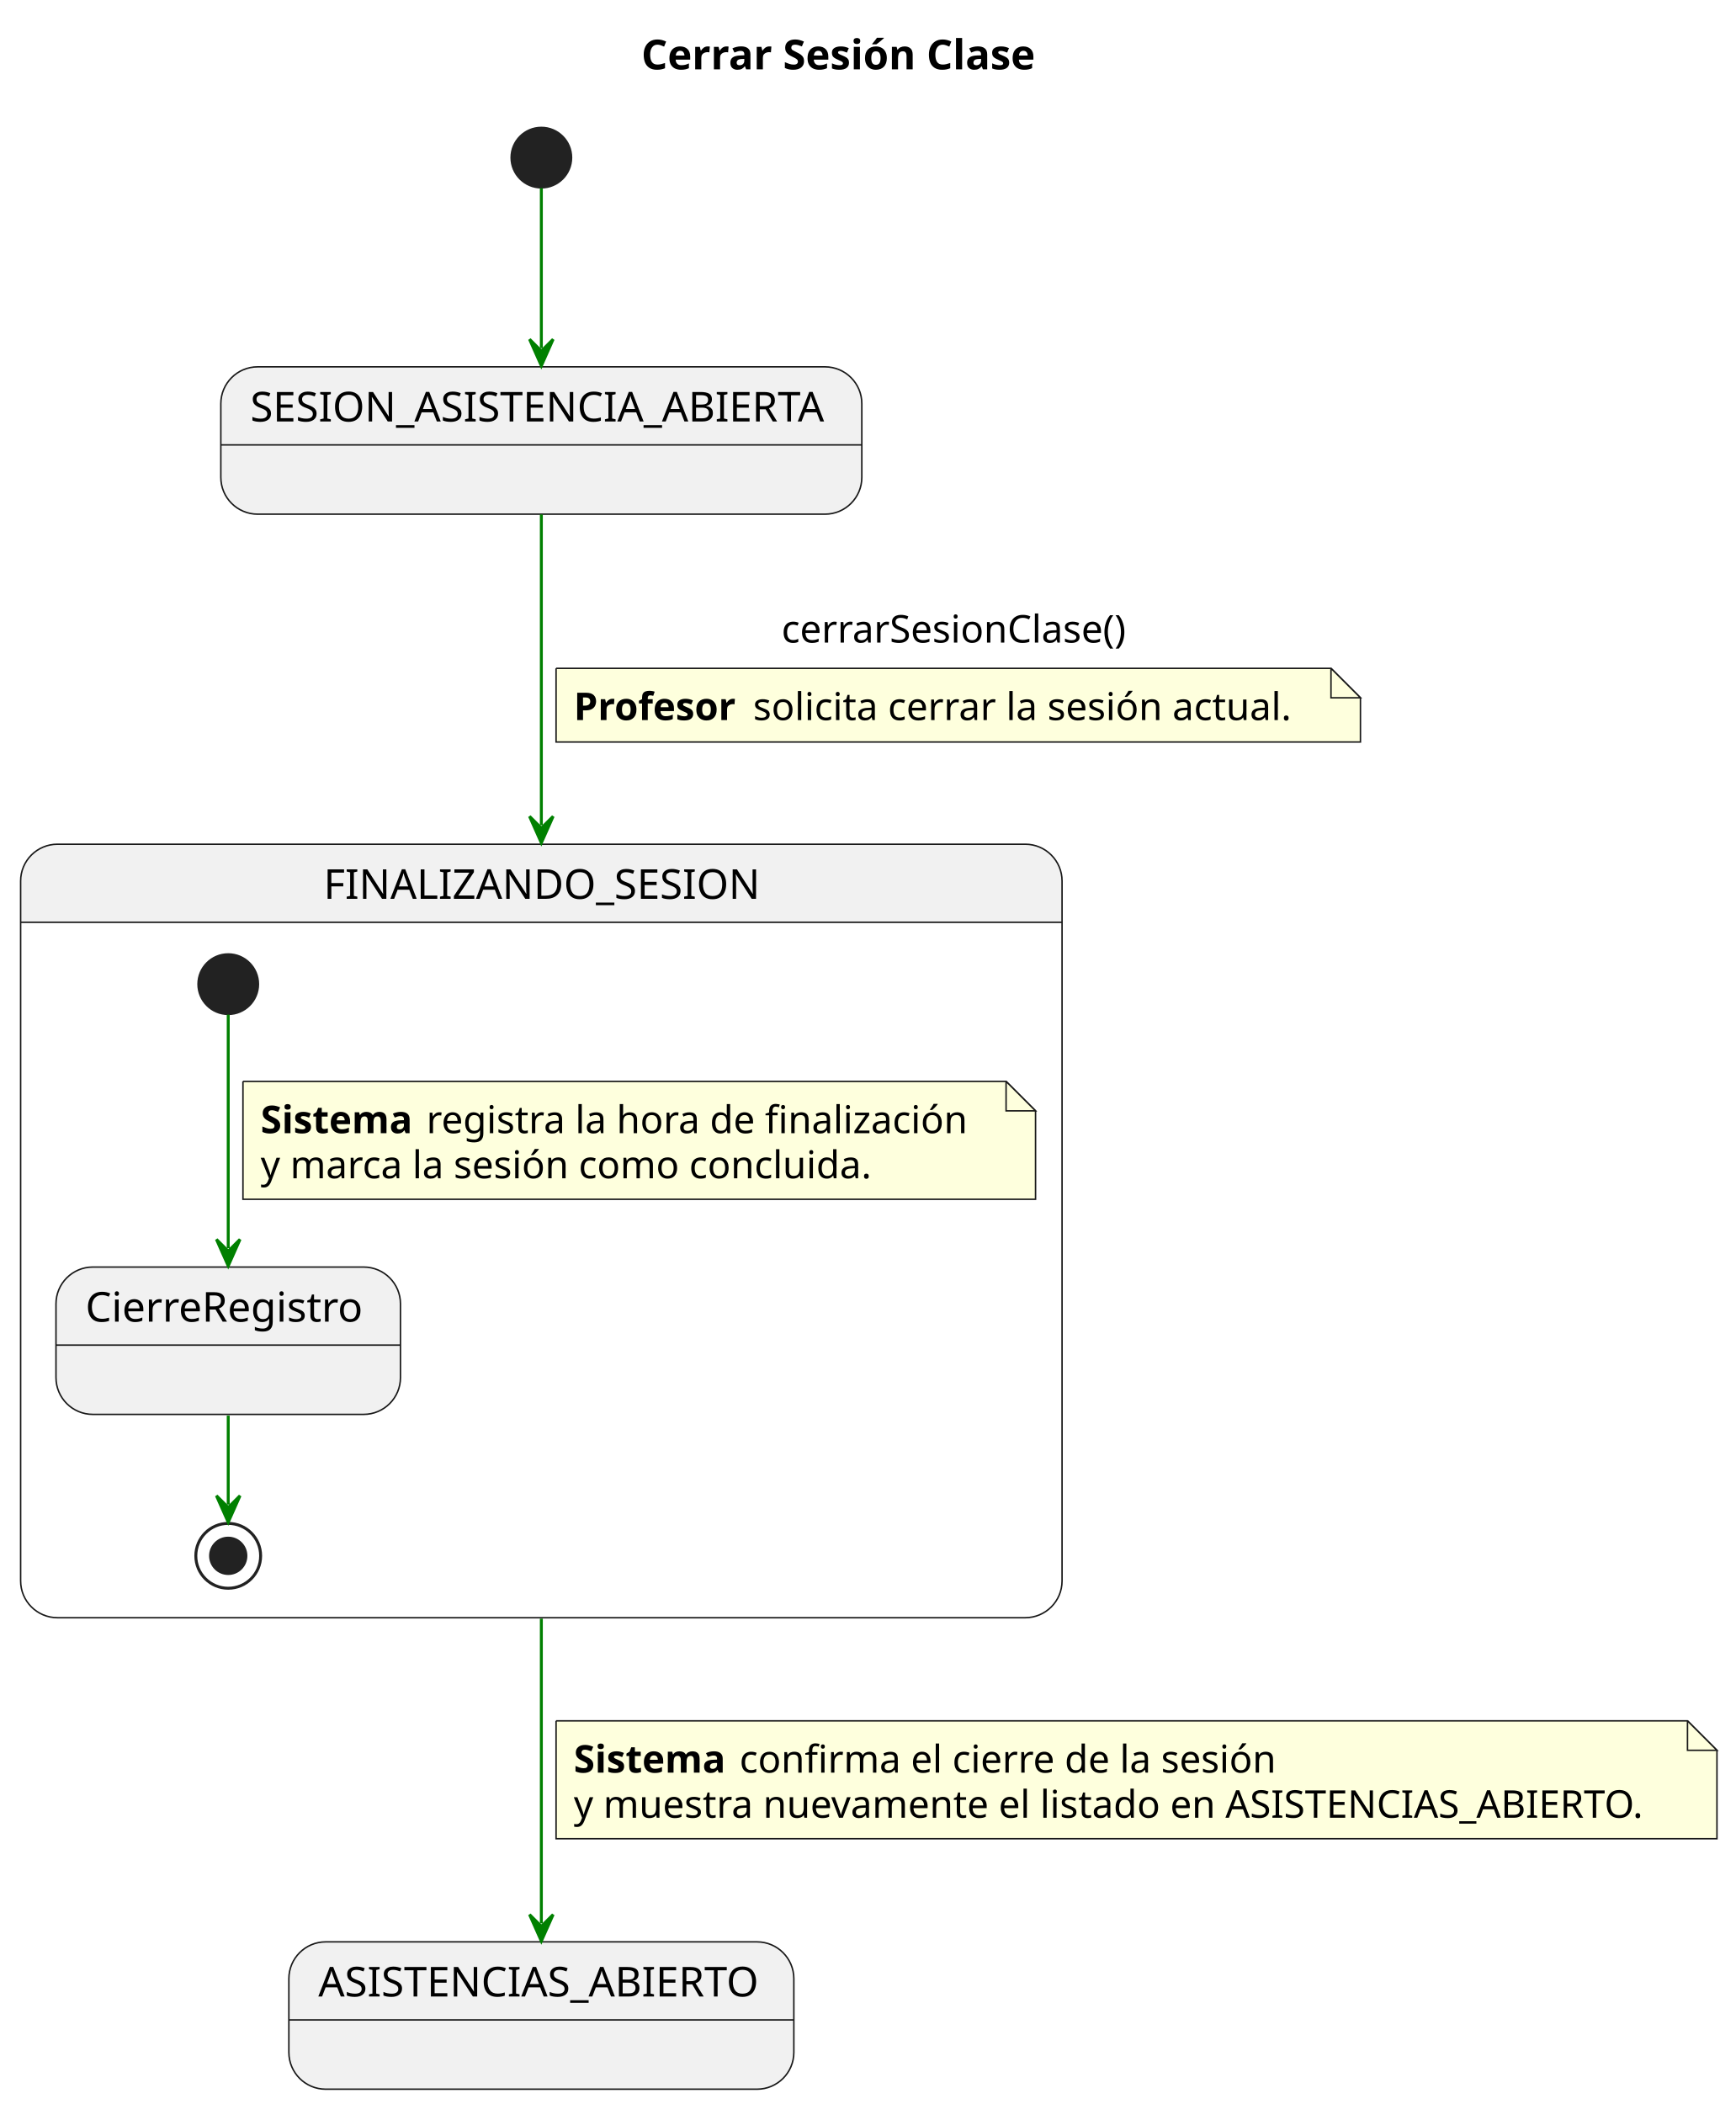
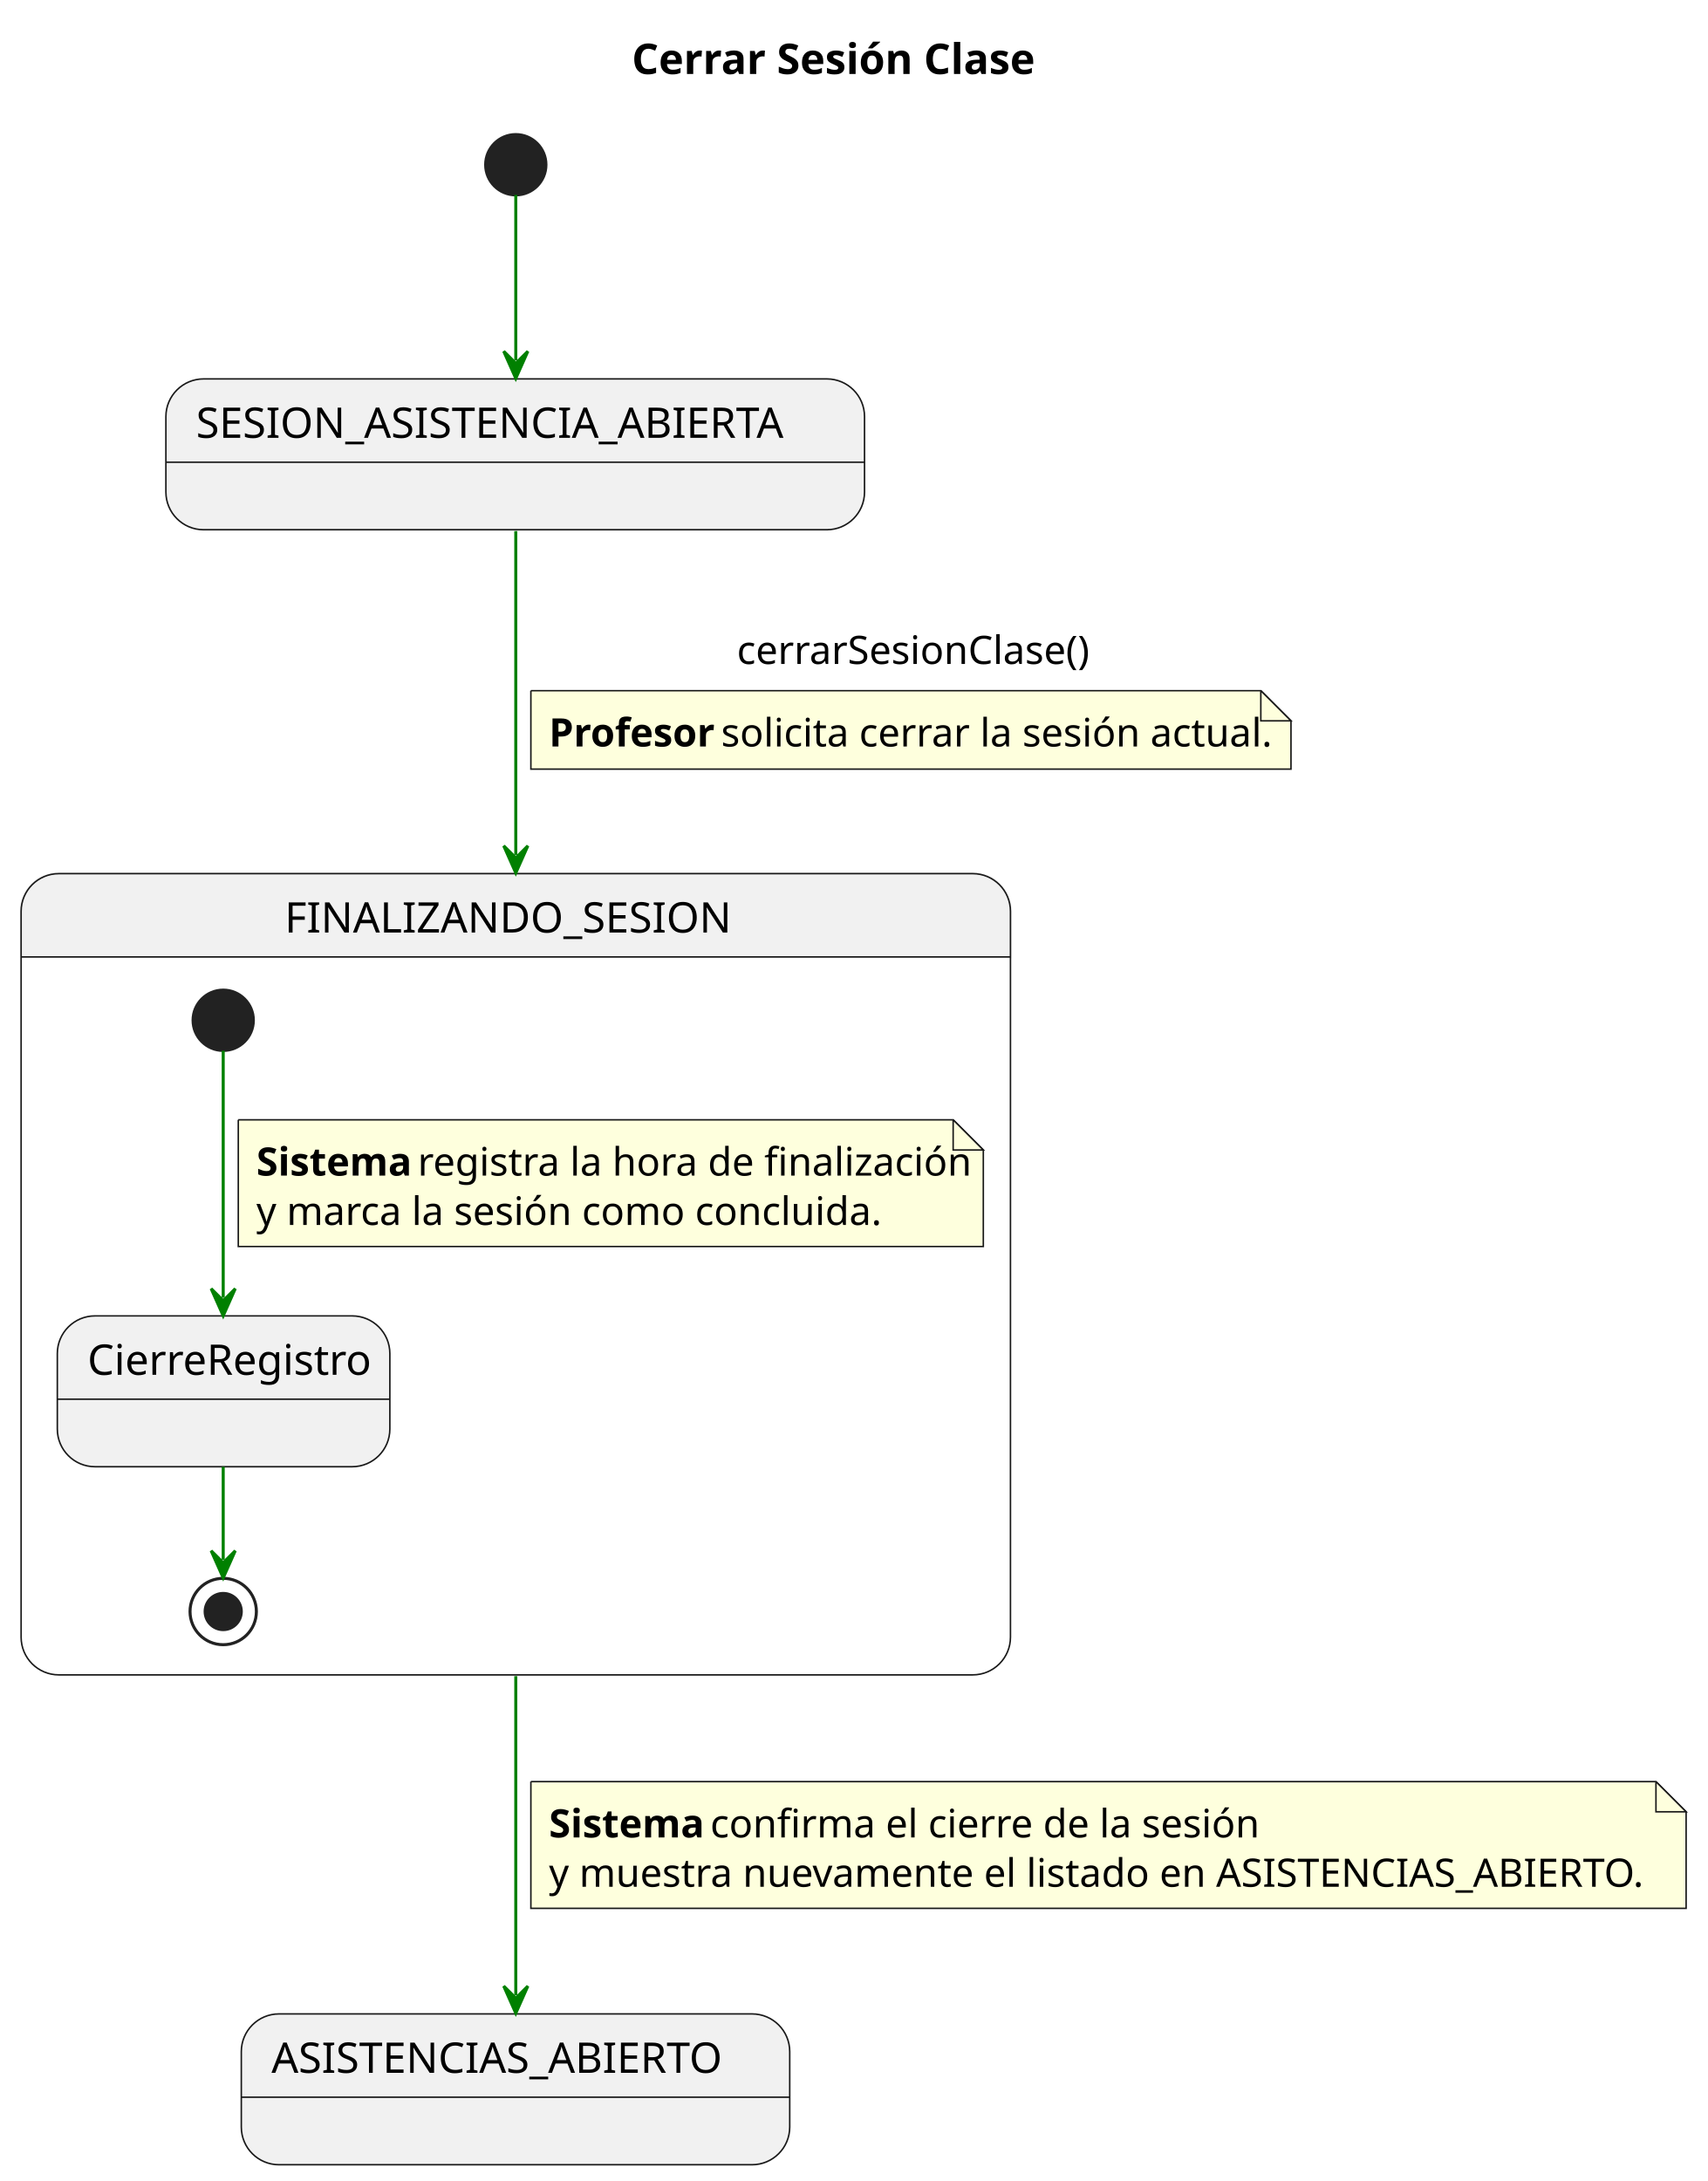
- <svg xmlns="http://www.w3.org/2000/svg" contentStyleType="text/css" data-diagram-type="STATE" height="714px" preserveAspectRatio="none" style="width:589px;height:714px;background:#FFFFFF;" version="1.1" viewBox="0 0 589 714" width="589px" zoomAndPan="magnify">
+ <svg xmlns="http://www.w3.org/2000/svg" contentStyleType="text/css" data-diagram-type="STATE" height="723px" preserveAspectRatio="none" style="width:566px;height:723px;background:#FFFFFF;" version="1.1" viewBox="0 0 566 723" width="566px" zoomAndPan="magnify">
  <defs />
  <g>
-     <g class="title" data-source-line="1">
-       <text fill="#000000" font-family="sans-serif" font-size="14" font-weight="bold" lengthAdjust="spacing" textLength="140.41" x="217.66" y="23.535">Cerrar Sesión Clase</text>
+     <text fill="#000000" font-family="sans-serif" font-size="14" font-weight="bold" lengthAdjust="spacing" textLength="133.068" x="209.466" y="24.533">Cerrar Sesión Clase</text>
+     <g id="SESION_ACTUAL_INICIAL">
+       <rect fill="#F1F1F1" height="50" rx="12.5" ry="12.5" style="stroke:#181818;stroke-width:0.5;" width="231.62" x="55" y="125.609" />
+       <line style="stroke:#181818;stroke-width:0.5;" x1="55" x2="286.62" y1="153.219" y2="153.219" />
+       <text fill="#000000" font-family="sans-serif" font-size="14" lengthAdjust="spacing" textLength="211.62" x="65" y="145.143">SESION_ASISTENCIA_ABIERTA</text>
    </g>
-     <g id="SESION_ACTUAL_INICIAL">
-       <rect fill="#F1F1F1" height="50" rx="12.5" ry="12.5" style="stroke:#181818;stroke-width:0.5;" width="217.552" x="74.95" y="124.488" />
-       <line style="stroke:#181818;stroke-width:0.5;" x1="74.95" x2="292.502" y1="150.977" y2="150.977" />
-       <text fill="#000000" font-family="sans-serif" font-size="14" lengthAdjust="spacing" textLength="197.552" x="84.95" y="143.023">SESION_ASISTENCIA_ABIERTA</text>
+     <path d="M19.5,289.609 L322.5,289.609 A12.5,12.5 0 0 1 335,302.109 L335,317.219 L7,317.219 L7,302.109 A12.5,12.5 0 0 1 19.5,289.609" fill="#F1F1F1" style="stroke:#F1F1F1;stroke-width:1;" />
+     <rect fill="none" height="265.609" rx="12.5" ry="12.5" style="stroke:#181818;stroke-width:0.5;" width="328" x="7" y="289.609" />
+     <line style="stroke:#181818;stroke-width:0.5;" x1="7" x2="335" y1="317.219" y2="317.219" />
+     <text fill="#000000" font-family="sans-serif" font-size="14" lengthAdjust="spacing" textLength="153.255" x="94.373" y="309.143">FINALIZANDO_SESION</text>
+     <g id="PROCESO_CIERRE_COMP.CierreRegistro">
+       <rect fill="#F1F1F1" height="50" rx="12.5" ry="12.5" style="stroke:#181818;stroke-width:0.5;" width="110.248" x="19" y="436.219" />
+       <line style="stroke:#181818;stroke-width:0.5;" x1="19" x2="129.248" y1="463.828" y2="463.828" />
+       <text fill="#000000" font-family="sans-serif" font-size="14" lengthAdjust="spacing" textLength="90.248" x="29" y="455.752">CierreRegistro</text>
    </g>
-     <path d="M19.5,286.488 L347.96,286.488 A12.5,12.5 0 0 1 360.46,298.988 L360.46,312.977 L7,312.977 L7,298.988 A12.5,12.5 0 0 1 19.5,286.488" fill="#F1F1F1" />
-     <rect fill="none" height="262.488" rx="12.5" ry="12.5" style="stroke:#181818;stroke-width:0.5;" width="353.46" x="7" y="286.488" />
-     <line style="stroke:#181818;stroke-width:0.5;" x1="7" x2="360.46" y1="312.977" y2="312.977" />
-     <text fill="#000000" font-family="sans-serif" font-size="14" lengthAdjust="spacing" textLength="147.786" x="109.837" y="305.023">FINALIZANDO_SESION</text>
-     <g id="PROCESO_CIERRE_COMP.CierreRegistro">
-       <rect fill="#F1F1F1" height="50" rx="12.5" ry="12.5" style="stroke:#181818;stroke-width:0.5;" width="116.92" x="19" y="429.977" />
-       <line style="stroke:#181818;stroke-width:0.5;" x1="19" x2="135.92" y1="456.465" y2="456.465" />
-       <text fill="#000000" font-family="sans-serif" font-size="14" lengthAdjust="spacing" textLength="96.92" x="29" y="448.512">CierreRegistro</text>
+     <ellipse cx="74" cy="338.219" fill="#222222" rx="10" ry="10" style="stroke:#222222;stroke-width:1;" />
+     <ellipse cx="74" cy="534.219" fill="none" rx="11" ry="11" style="stroke:#222222;stroke-width:1;" />
+     <ellipse cx="74" cy="534.219" fill="#222222" rx="6" ry="6" style="stroke:#222222;stroke-width:1;" />
+     <g class="link" data-entity-1="*start*PROCESO_CIERRE_COMP" data-entity-2="CierreRegistro" data-source-line="19" data-uid="lnk6" id="link_*start*PROCESO_CIERRE_COMP_CierreRegistro">
+       <path d="M74,348.309 C74,366.779 74,403.199 74,430.189" fill="none" id="*start*PROCESO_CIERRE_COMP-to-CierreRegistro" style="stroke:#008000;stroke-width:1;" />
+       <polygon fill="#008000" points="74,436.189,78,427.189,74,431.189,70,427.189,74,436.189" style="stroke:#008000;stroke-width:1;" />
+       <path d="M79,371.219 L79,413.219 L326,413.219 L326,381.219 L316,371.219 L79,371.219" fill="#FEFFDD" style="stroke:#181818;stroke-width:0.5;" />
+       <path d="M316,371.219 L316,381.219 L326,381.219 L316,371.219" fill="#FEFFDD" style="stroke:#181818;stroke-width:0.5;" />
+       <text fill="#000000" font-family="sans-serif" font-size="13" font-weight="bold" lengthAdjust="spacing" textLength="49.861" x="85" y="389.714">Sistema</text>
+       <text fill="#000000" font-family="sans-serif" font-size="13" lengthAdjust="spacing" textLength="172.707" x="138.473" y="389.714">registra la hora de finalización</text>
+       <text fill="#000000" font-family="sans-serif" font-size="13" lengthAdjust="spacing" textLength="198.701" x="85" y="406.065">y marca la sesión como concluida.</text>
    </g>
-     <ellipse cx="77.46" cy="333.977" fill="#222222" rx="10" ry="10" style="stroke:#222222;stroke-width:1;" />
-     <ellipse cx="77.46" cy="527.977" fill="none" rx="11" ry="11" style="stroke:#222222;stroke-width:1;" />
-     <ellipse cx="77.46" cy="527.977" fill="#222222" rx="6" ry="6" style="stroke:#222222;stroke-width:1;" />
-     <g class="link" data-entity-1=".start.PROCESO_CIERRE_COMP" data-entity-2="CierreRegistro" data-source-line="19" data-uid="lnk6" id="link_.start.PROCESO_CIERRE_COMP_CierreRegistro">
-       <path d="M77.46,344.317 C77.46,362.507 77.46,397.217 77.46,423.587" fill="none" id="*start*PROCESO_CIERRE_COMP-to-CierreRegistro" style="stroke:#008000;stroke-width:1;" />
-       <polygon fill="#008000" points="77.46,429.587,81.46,420.587,77.46,424.587,73.46,420.587,77.46,429.587" style="stroke:#008000;stroke-width:1;" />
-       <path d="M82.46,366.977 L82.46,406.977 L351.46,406.977 L351.46,376.977 L341.46,366.977 L82.46,366.977" fill="#FEFFDD" style="stroke:#181818;stroke-width:0.5;" />
-       <path d="M341.46,366.977 L341.46,376.977 L351.46,376.977 L341.46,366.977" fill="#FEFFDD" style="stroke:#181818;stroke-width:0.5;" />
-       <text fill="#000000" font-family="sans-serif" font-size="13" font-weight="bold" lengthAdjust="spacing" textLength="52.14" x="88.46" y="384.545">Sistema</text>
-       <text fill="#000000" font-family="sans-serif" font-size="13" lengthAdjust="spacing" textLength="192.182" x="144.713" y="384.545">registra la hora de finalización</text>
-       <text fill="#000000" font-family="sans-serif" font-size="13" lengthAdjust="spacing" textLength="216.271" x="88.46" y="399.856">y marca la sesión como concluida.</text>
-     </g>
-     <g class="link" data-entity-1="CierreRegistro" data-entity-2=".end.PROCESO_CIERRE_COMP" data-source-line="25" data-uid="lnk8" id="link_CierreRegistro_.end.PROCESO_CIERRE_COMP">
-       <path d="M77.46,480.407 C77.46,492.767 77.46,501.107 77.46,510.577" fill="none" id="CierreRegistro-to-*end*PROCESO_CIERRE_COMP" style="stroke:#008000;stroke-width:1;" />
-       <polygon fill="#008000" points="77.46,516.577,81.46,507.577,77.46,511.577,73.46,507.577,77.46,516.577" style="stroke:#008000;stroke-width:1;" />
+     <g class="link" data-entity-1="CierreRegistro" data-entity-2="*end*PROCESO_CIERRE_COMP" data-source-line="25" data-uid="lnk8" id="link_CierreRegistro_*end*PROCESO_CIERRE_COMP">
+       <path d="M74,486.259 C74,498.809 74,507.499 74,517.069" fill="none" id="CierreRegistro-to-*end*PROCESO_CIERRE_COMP" style="stroke:#008000;stroke-width:1;" />
+       <polygon fill="#008000" points="74,523.069,78,514.069,74,518.069,70,514.069,74,523.069" style="stroke:#008000;stroke-width:1;" />
    </g>
    <g id="ASISTENCIAS_FINAL">
-       <rect fill="#F1F1F1" height="50" rx="12.5" ry="12.5" style="stroke:#181818;stroke-width:0.5;" width="171.389" x="98.04" y="658.978" />
-       <line style="stroke:#181818;stroke-width:0.5;" x1="98.04" x2="269.429" y1="685.467" y2="685.467" />
-       <text fill="#000000" font-family="sans-serif" font-size="14" lengthAdjust="spacing" textLength="151.389" x="108.04" y="677.513">ASISTENCIAS_ABIERTO</text>
+       <rect fill="#F1F1F1" height="50" rx="12.5" ry="12.5" style="stroke:#181818;stroke-width:0.5;" width="181.82" x="80" y="667.609" />
+       <line style="stroke:#181818;stroke-width:0.5;" x1="80" x2="261.82" y1="695.219" y2="695.219" />
+       <text fill="#000000" font-family="sans-serif" font-size="14" lengthAdjust="spacing" textLength="161.82" x="90" y="687.143">ASISTENCIAS_ABIERTO</text>
    </g>
-     <ellipse cx="183.73" cy="53.488" fill="#222222" rx="10" ry="10" style="stroke:#222222;stroke-width:1;" />
-     <g class="link" data-entity-1=".start." data-entity-2="SESION_ACTUAL_INICIAL" data-source-line="8" data-uid="lnk3" id="link_.start._SESION_ACTUAL_INICIAL">
-       <path d="M183.73,63.848 C183.73,77.778 183.73,98.448 183.73,118.138" fill="none" id="*start*-to-SESION_ACTUAL_INICIAL" style="stroke:#008000;stroke-width:1;" />
-       <polygon fill="#008000" points="183.73,124.138,187.73,115.138,183.73,119.138,179.73,115.138,183.73,124.138" style="stroke:#008000;stroke-width:1;" />
+     <ellipse cx="171" cy="54.609" fill="#222222" rx="10" ry="10" style="stroke:#222222;stroke-width:1;" />
+     <g class="link" data-entity-1="*start*" data-entity-2="SESION_ACTUAL_INICIAL" data-source-line="8" data-uid="lnk3" id="link_*start*_SESION_ACTUAL_INICIAL">
+       <path d="M171,64.619 C171,78.499 171,99.579 171,119.449" fill="none" id="*start*-to-SESION_ACTUAL_INICIAL" style="stroke:#008000;stroke-width:1;" />
+       <polygon fill="#008000" points="171,125.449,175,116.449,171,120.449,167,116.449,171,125.449" style="stroke:#008000;stroke-width:1;" />
    </g>
    <g class="link" data-entity-1="SESION_ACTUAL_INICIAL" data-entity-2="PROCESO_CIERRE_COMP" data-source-line="10" data-uid="lnk4" id="link_SESION_ACTUAL_INICIAL_PROCESO_CIERRE_COMP">
-       <path d="M183.73,174.588 C183.73,200.378 183.73,237.378 183.73,280.038" fill="none" id="SESION_ACTUAL_INICIAL-to-PROCESO_CIERRE_COMP" style="stroke:#008000;stroke-width:1;" />
-       <polygon fill="#008000" points="183.73,286.038,187.73,277.038,183.73,281.038,179.73,277.038,183.73,286.038" style="stroke:#008000;stroke-width:1;" />
-       <text fill="#000000" font-family="sans-serif" font-size="13" lengthAdjust="spacing" textLength="119.977" x="265.246" y="218.057">cerrarSesionClase()</text>
-       <path d="M188.73,226.799 L188.73,251.799 L461.73,251.799 L461.73,236.799 L451.73,226.799 L188.73,226.799" fill="#FEFFDD" style="stroke:#181818;stroke-width:0.5;" />
-       <path d="M451.73,226.799 L451.73,236.799 L461.73,236.799 L451.73,226.799" fill="#FEFFDD" style="stroke:#181818;stroke-width:0.5;" />
-       <text fill="#000000" font-family="sans-serif" font-size="13" font-weight="bold" lengthAdjust="spacing" textLength="56.754" x="194.73" y="244.367">Profesor</text>
-       <text fill="#000000" font-family="sans-serif" font-size="13" lengthAdjust="spacing" textLength="191.141" x="255.598" y="244.367">solicita cerrar la sesión actual.</text>
+       <path d="M171,176.049 C171,202.269 171,240.019 171,283.389" fill="none" id="SESION_ACTUAL_INICIAL-to-PROCESO_CIERRE_COMP" style="stroke:#008000;stroke-width:1;" />
+       <polygon fill="#008000" points="171,289.389,175,280.389,171,284.389,167,280.389,171,289.389" style="stroke:#008000;stroke-width:1;" />
+       <text fill="#000000" font-family="sans-serif" font-size="13" lengthAdjust="spacing" textLength="115.591" x="244.305" y="220.105">cerrarSesionClase()</text>
+       <path d="M176,228.961 L176,254.961 L428,254.961 L428,238.961 L418,228.961 L176,228.961" fill="#FEFFDD" style="stroke:#181818;stroke-width:0.5;" />
+       <path d="M418,228.961 L418,238.961 L428,238.961 L418,228.961" fill="#FEFFDD" style="stroke:#181818;stroke-width:0.5;" />
+       <text fill="#000000" font-family="sans-serif" font-size="13" font-weight="bold" lengthAdjust="spacing" textLength="53.46" x="182" y="247.456">Profesor</text>
+       <text fill="#000000" font-family="sans-serif" font-size="13" lengthAdjust="spacing" textLength="174.129" x="239.072" y="247.456">solicita cerrar la sesión actual.</text>
    </g>
    <g class="link" data-entity-1="PROCESO_CIERRE_COMP" data-entity-2="ASISTENCIAS_FINAL" data-source-line="28" data-uid="lnk9" id="link_PROCESO_CIERRE_COMP_ASISTENCIAS_FINAL">
-       <path d="M183.73,549.308 C183.73,591.178 183.73,627.248 183.73,652.718" fill="none" id="PROCESO_CIERRE_COMP-to-ASISTENCIAS_FINAL" style="stroke:#008000;stroke-width:1;" />
-       <polygon fill="#008000" points="183.73,658.718,187.73,649.718,183.73,653.718,179.73,649.718,183.73,658.718" style="stroke:#008000;stroke-width:1;" />
-       <path d="M188.73,583.978 L188.73,623.978 L582.73,623.978 L582.73,593.978 L572.73,583.978 L188.73,583.978" fill="#FEFFDD" style="stroke:#181818;stroke-width:0.5;" />
-       <path d="M572.73,583.978 L572.73,593.978 L582.73,593.978 L572.73,583.978" fill="#FEFFDD" style="stroke:#181818;stroke-width:0.5;" />
-       <text fill="#000000" font-family="sans-serif" font-size="13" font-weight="bold" lengthAdjust="spacing" textLength="52.14" x="194.73" y="601.547">Sistema</text>
-       <text fill="#000000" font-family="sans-serif" font-size="13" lengthAdjust="spacing" textLength="189.662" x="250.983" y="601.547">confirma el cierre de la sesión</text>
-       <text fill="#000000" font-family="sans-serif" font-size="13" lengthAdjust="spacing" textLength="373.096" x="194.73" y="616.857">y muestra nuevamente el listado en ASISTENCIAS_ABIERTO.</text>
+       <path d="M171,555.649 C171,598.459 171,635.529 171,661.389" fill="none" id="PROCESO_CIERRE_COMP-to-ASISTENCIAS_FINAL" style="stroke:#008000;stroke-width:1;" />
+       <polygon fill="#008000" points="171,667.389,175,658.389,171,662.389,167,658.389,171,667.389" style="stroke:#008000;stroke-width:1;" />
+       <path d="M176,590.609 L176,632.609 L559,632.609 L559,600.609 L549,590.609 L176,590.609" fill="#FEFFDD" style="stroke:#181818;stroke-width:0.5;" />
+       <path d="M549,590.609 L549,600.609 L559,600.609 L549,590.609" fill="#FEFFDD" style="stroke:#181818;stroke-width:0.5;" />
+       <text fill="#000000" font-family="sans-serif" font-size="13" font-weight="bold" lengthAdjust="spacing" textLength="49.861" x="182" y="609.105">Sistema</text>
+       <text fill="#000000" font-family="sans-serif" font-size="13" lengthAdjust="spacing" textLength="172.688" x="235.473" y="609.105">confirma el cierre de la sesión</text>
+       <text fill="#000000" font-family="sans-serif" font-size="13" lengthAdjust="spacing" textLength="362.711" x="182" y="625.456">y muestra nuevamente el listado en ASISTENCIAS_ABIERTO.</text>
    </g>
  </g>
</svg>
